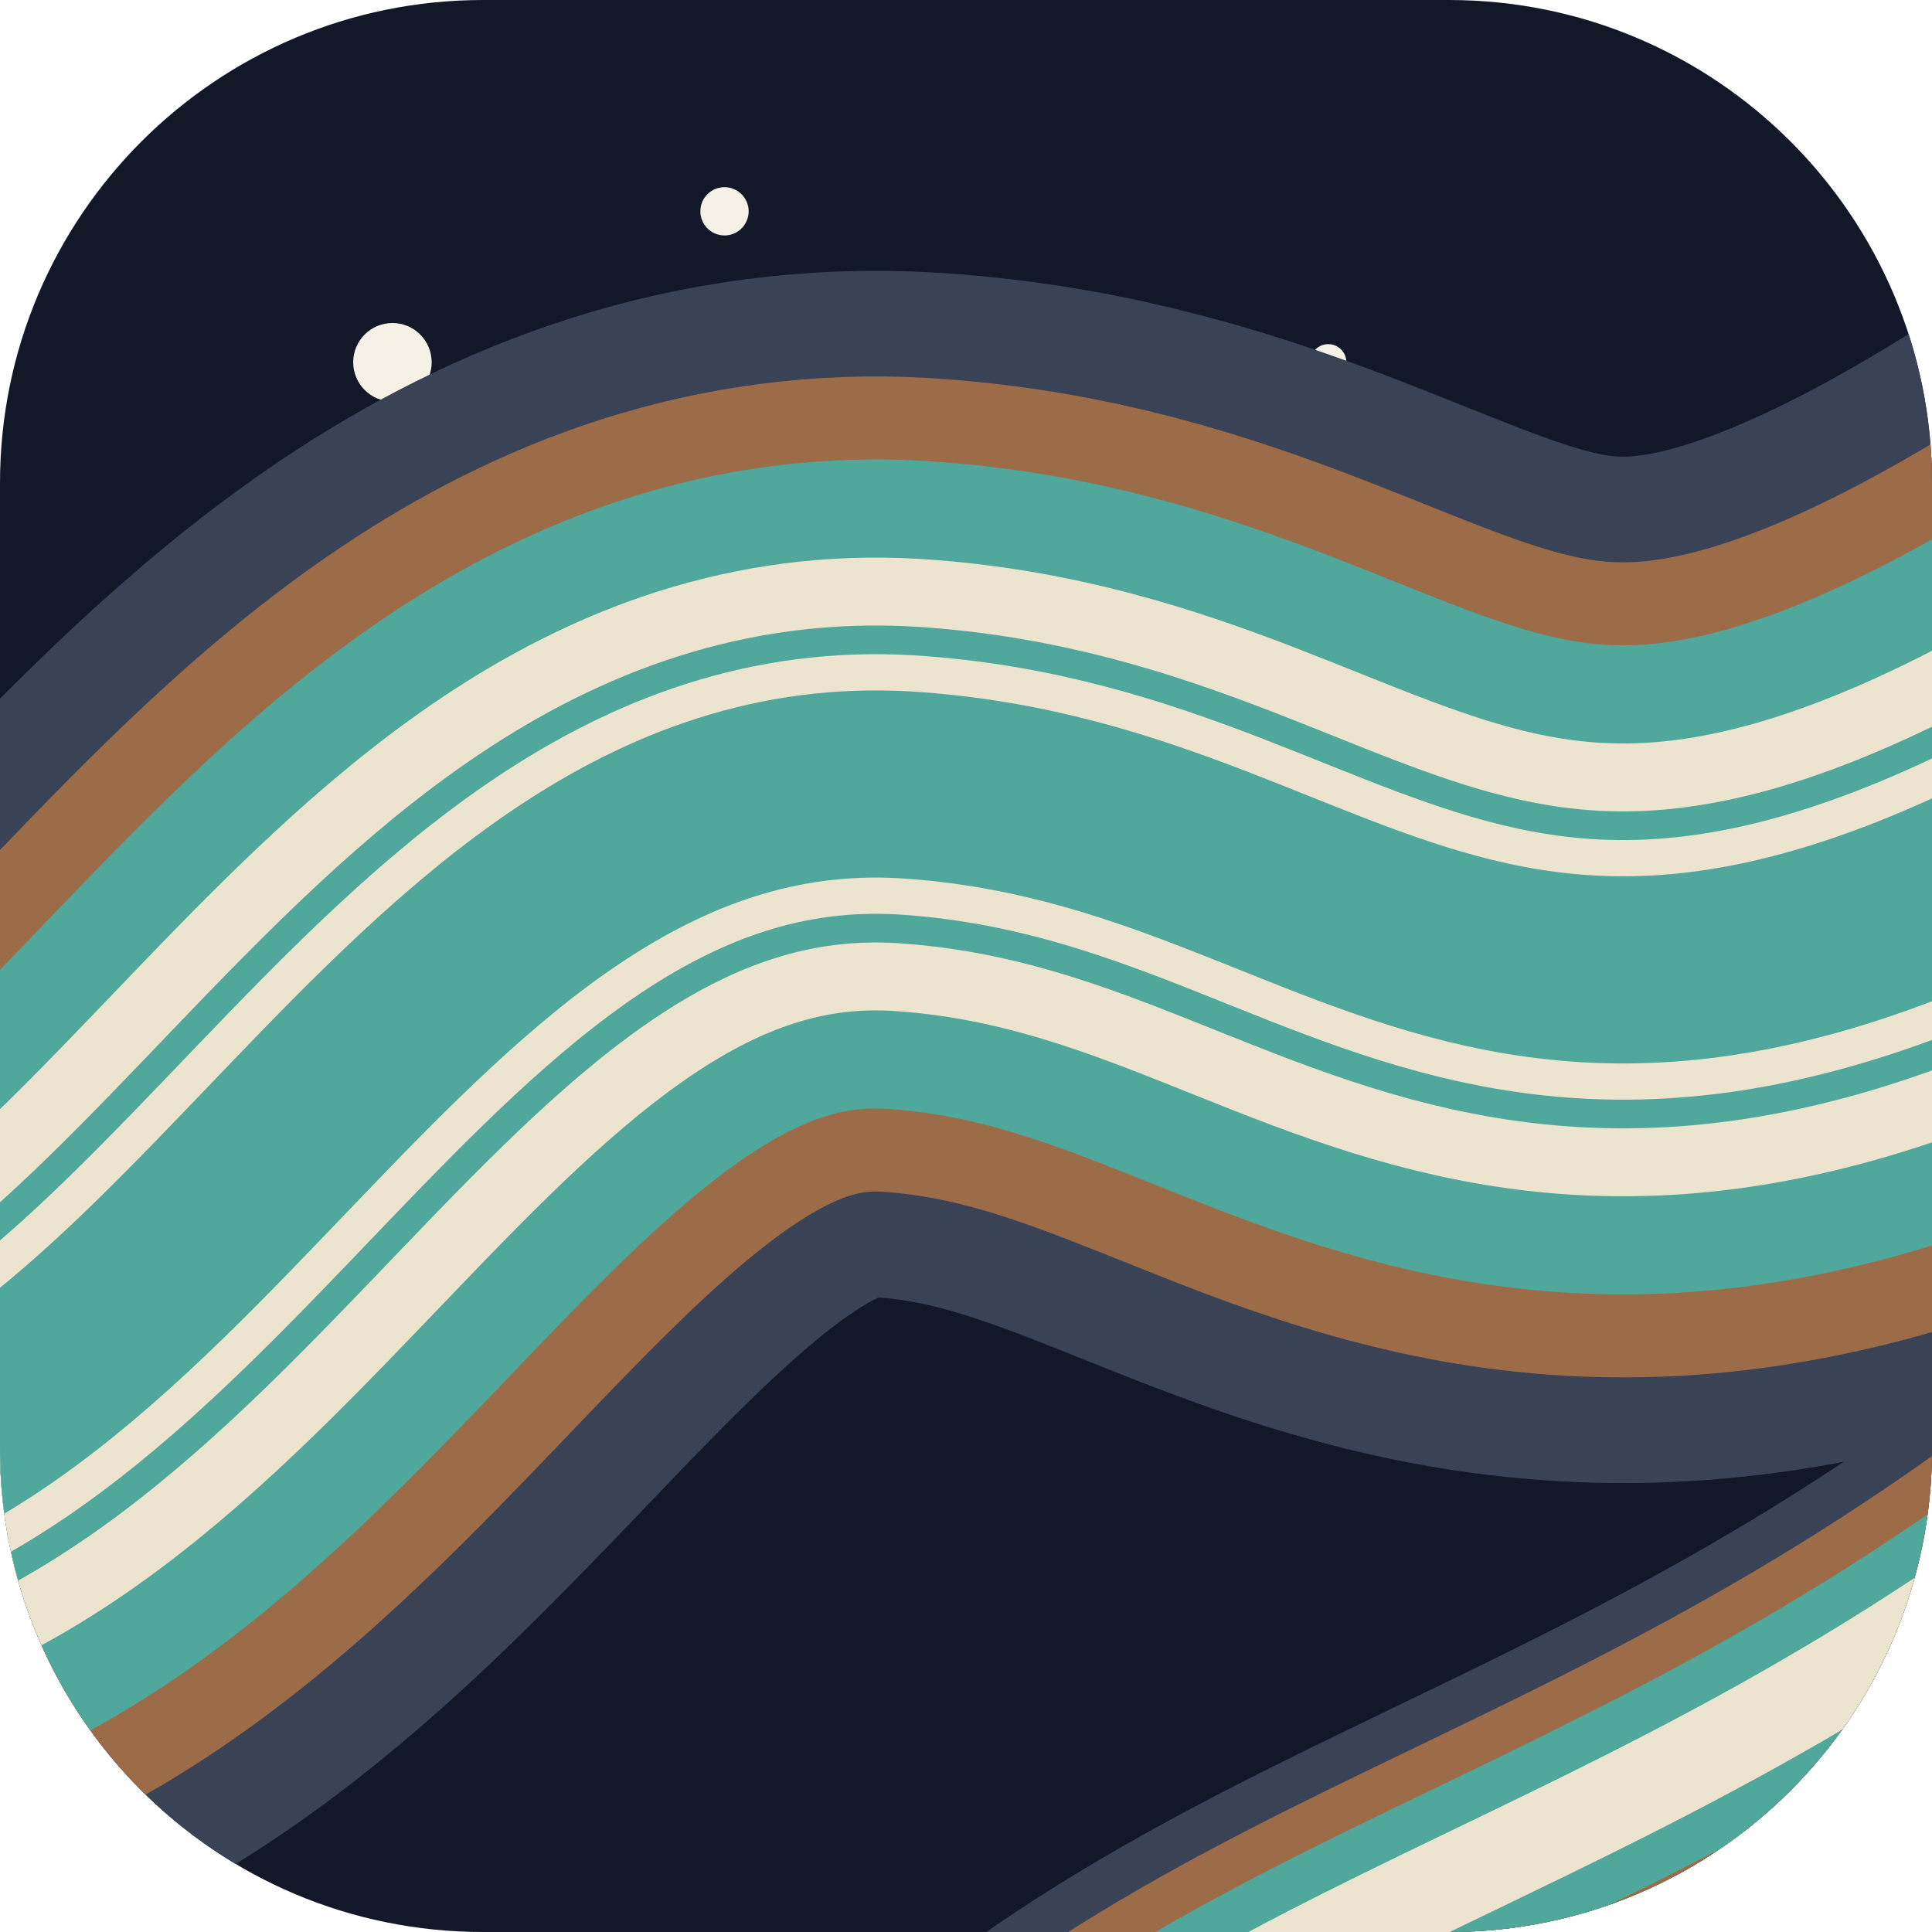
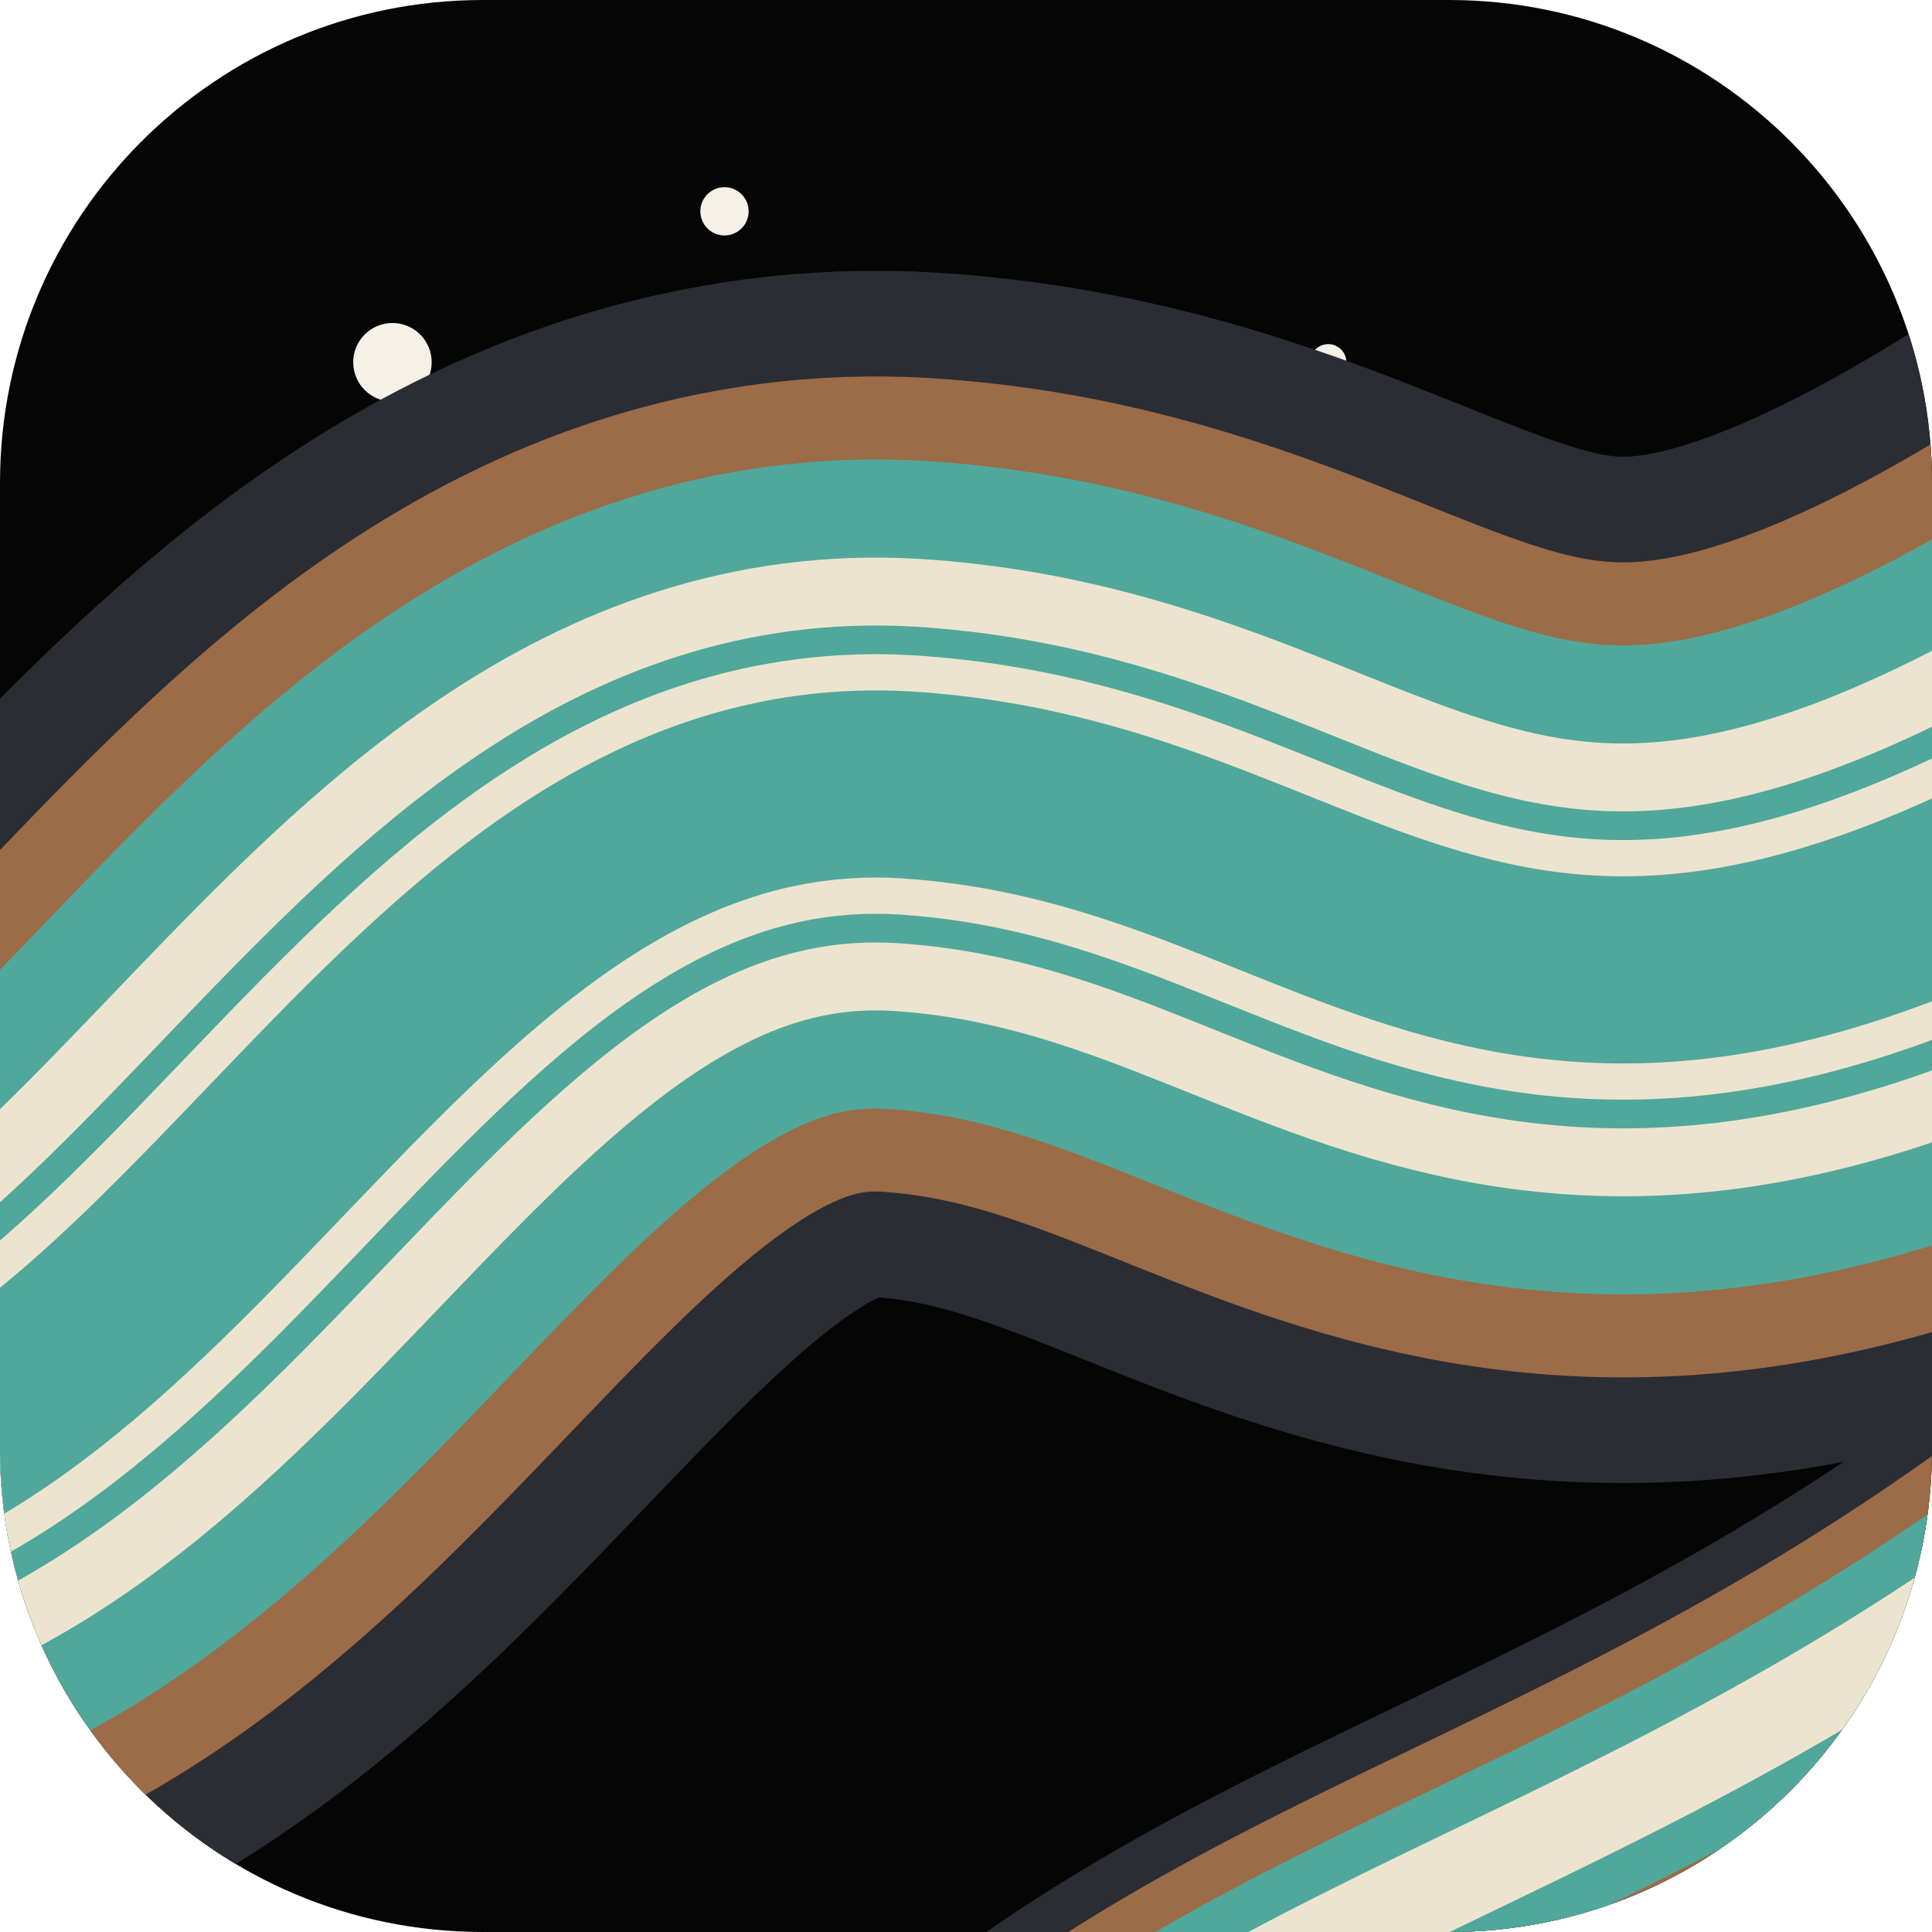
<svg xmlns="http://www.w3.org/2000/svg" width="64" height="64" viewBox="0 0 64 64" fill="none">
  <defs>
    <clipPath id="sa">
      <rect width="64" height="64" rx="16" />
    </clipPath>
  </defs>
  <g clip-path="url(#sa)">
-     <rect width="64" height="64" fill="#121827" />
+     <rect width="64" height="64" fill="#050505" />
    <circle cx="13" cy="12" r="1.3" fill="#F5F1E6" />
    <circle cx="24" cy="7" r="0.8" fill="#F5F1E6" />
    <circle cx="52" cy="33" r="1" fill="#F5F1E6" />
    <circle cx="8" cy="30" r="0.7" fill="#F5F1E6" />
    <circle cx="44" cy="12" r="0.6" fill="#F5F1E6" />
-     <path d="M30 74C42 62 56 62 74 46" stroke="#3A4256" stroke-width="12" stroke-linecap="round" fill="none" />
+     <path d="M30 74C42 62 56 62 74 46" stroke="#2A2D33" stroke-width="12" stroke-linecap="round" fill="none" />
    <path d="M30 74C42 62 56 62 74 46" stroke="#9C6B47" stroke-width="9" stroke-linecap="round" fill="none" />
    <path d="M30 74C42 62 56 62 74 46" stroke="#4FA89B" stroke-width="6" stroke-linecap="round" fill="none" />
    <path d="M30 74C42 62 56 62 74 46" stroke="#EDE4CF" stroke-width="3" stroke-linecap="round" fill="none" />
-     <path d="M-10 50C6 50 13 25 30 26C46 27 50 41 76 23" stroke="#3A4256" stroke-width="34" stroke-linecap="round" fill="none" />
+     <path d="M-10 50C6 50 13 25 30 26C46 27 50 41 76 23" stroke="#2A2D33" stroke-width="34" stroke-linecap="round" fill="none" />
    <path d="M-10 50C6 50 13 25 30 26C46 27 50 41 76 23" stroke="#9C6B47" stroke-width="27" stroke-linecap="round" fill="none" />
    <path d="M-10 50C6 50 13 25 30 26C46 27 50 41 76 23" stroke="#4FA89B" stroke-width="21.5" stroke-linecap="round" fill="none" />
    <path d="M-10 50C6 50 13 25 30 26C46 27 50 41 76 23" stroke="#EDE4CF" stroke-width="15" stroke-linecap="round" fill="none" />
    <path d="M-10 50C6 50 13 25 30 26C46 27 50 41 76 23" stroke="#4FA89B" stroke-width="10.5" stroke-linecap="round" fill="none" />
    <path d="M-10 50C6 50 13 25 30 26C46 27 50 41 76 23" stroke="#EDE4CF" stroke-width="8.6" stroke-linecap="round" fill="none" />
    <path d="M-10 50C6 50 13 25 30 26C46 27 50 41 76 23" stroke="#4FA89B" stroke-width="6.2" stroke-linecap="round" fill="none" />
  </g>
</svg>
